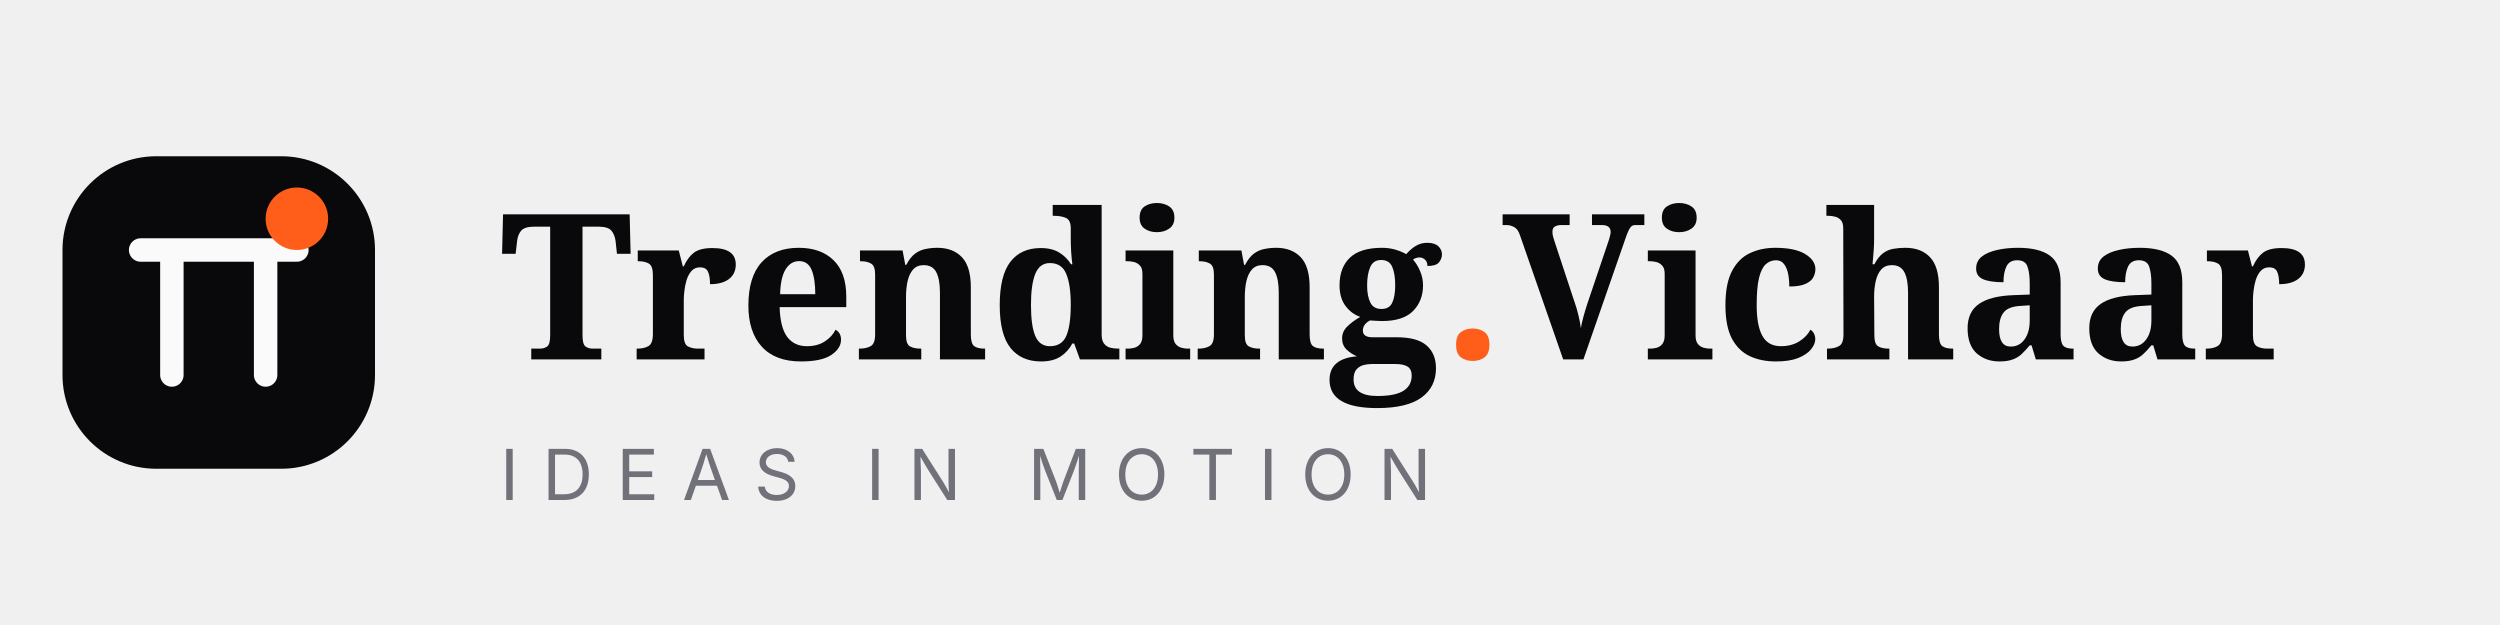
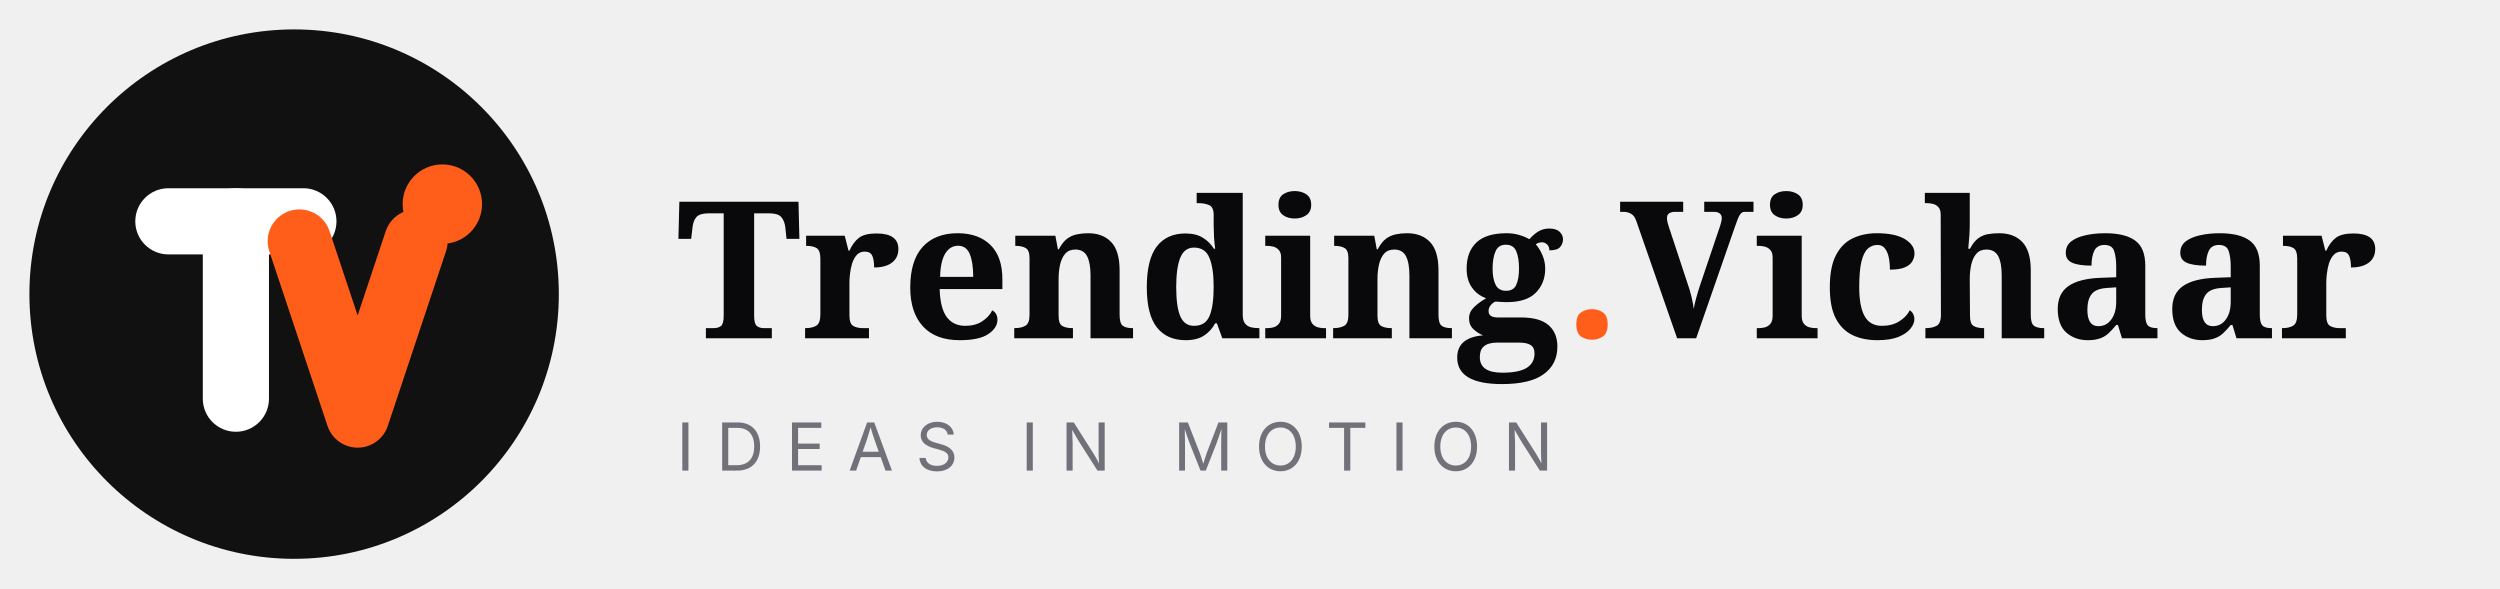
- <svg xmlns="http://www.w3.org/2000/svg" viewBox="0 0 320 80" width="320" height="80">
-   <rect x="8" y="20" width="40" height="40" rx="12" fill="#09090b" />
-   <path d="M18 32h20M22 32v16M34 32v16" stroke="#fafafa" stroke-width="3" stroke-linecap="round" fill="none" />
-   <circle cx="38" cy="28" r="4" fill="#FF5E1A" />
-   <text x="64" y="46" font-family="'Fraunces', Georgia, serif" font-size="26" font-weight="600" fill="#09090b">
+ <svg xmlns="http://www.w3.org/2000/svg" viewBox="0 0 340 80" width="340" height="80">
+   <g transform="translate(4,4) scale(0.72)">
+     <circle cx="50" cy="50" r="50" fill="#111111" />
+     <rect x="20" y="30" width="38" height="12.5" rx="6.25" fill="#ffffff" />
+     <rect x="32.75" y="30" width="12.5" height="46" rx="6.25" fill="#ffffff" />
+     <path d="M51 40 L62 73 L73 40" fill="none" stroke="#FF5E1A" stroke-width="12" stroke-linecap="round" stroke-linejoin="round" />
+     <circle cx="78" cy="33" r="7.5" fill="#FF5E1A" />
+   </g>
+   <text x="92" y="46" font-family="'Fraunces', Georgia, serif" font-size="26" font-weight="600" fill="#09090b">
    Trending<tspan fill="#FF5E1A">.</tspan>Vichaar
  </text>
-   <text x="64" y="64" font-family="Inter, system-ui, sans-serif" font-size="9" letter-spacing="3" fill="#71717a">
+   <text x="92" y="64" font-family="Inter, system-ui, sans-serif" font-size="9" letter-spacing="3" fill="#71717a">
    IDEAS IN MOTION
  </text>
</svg>
